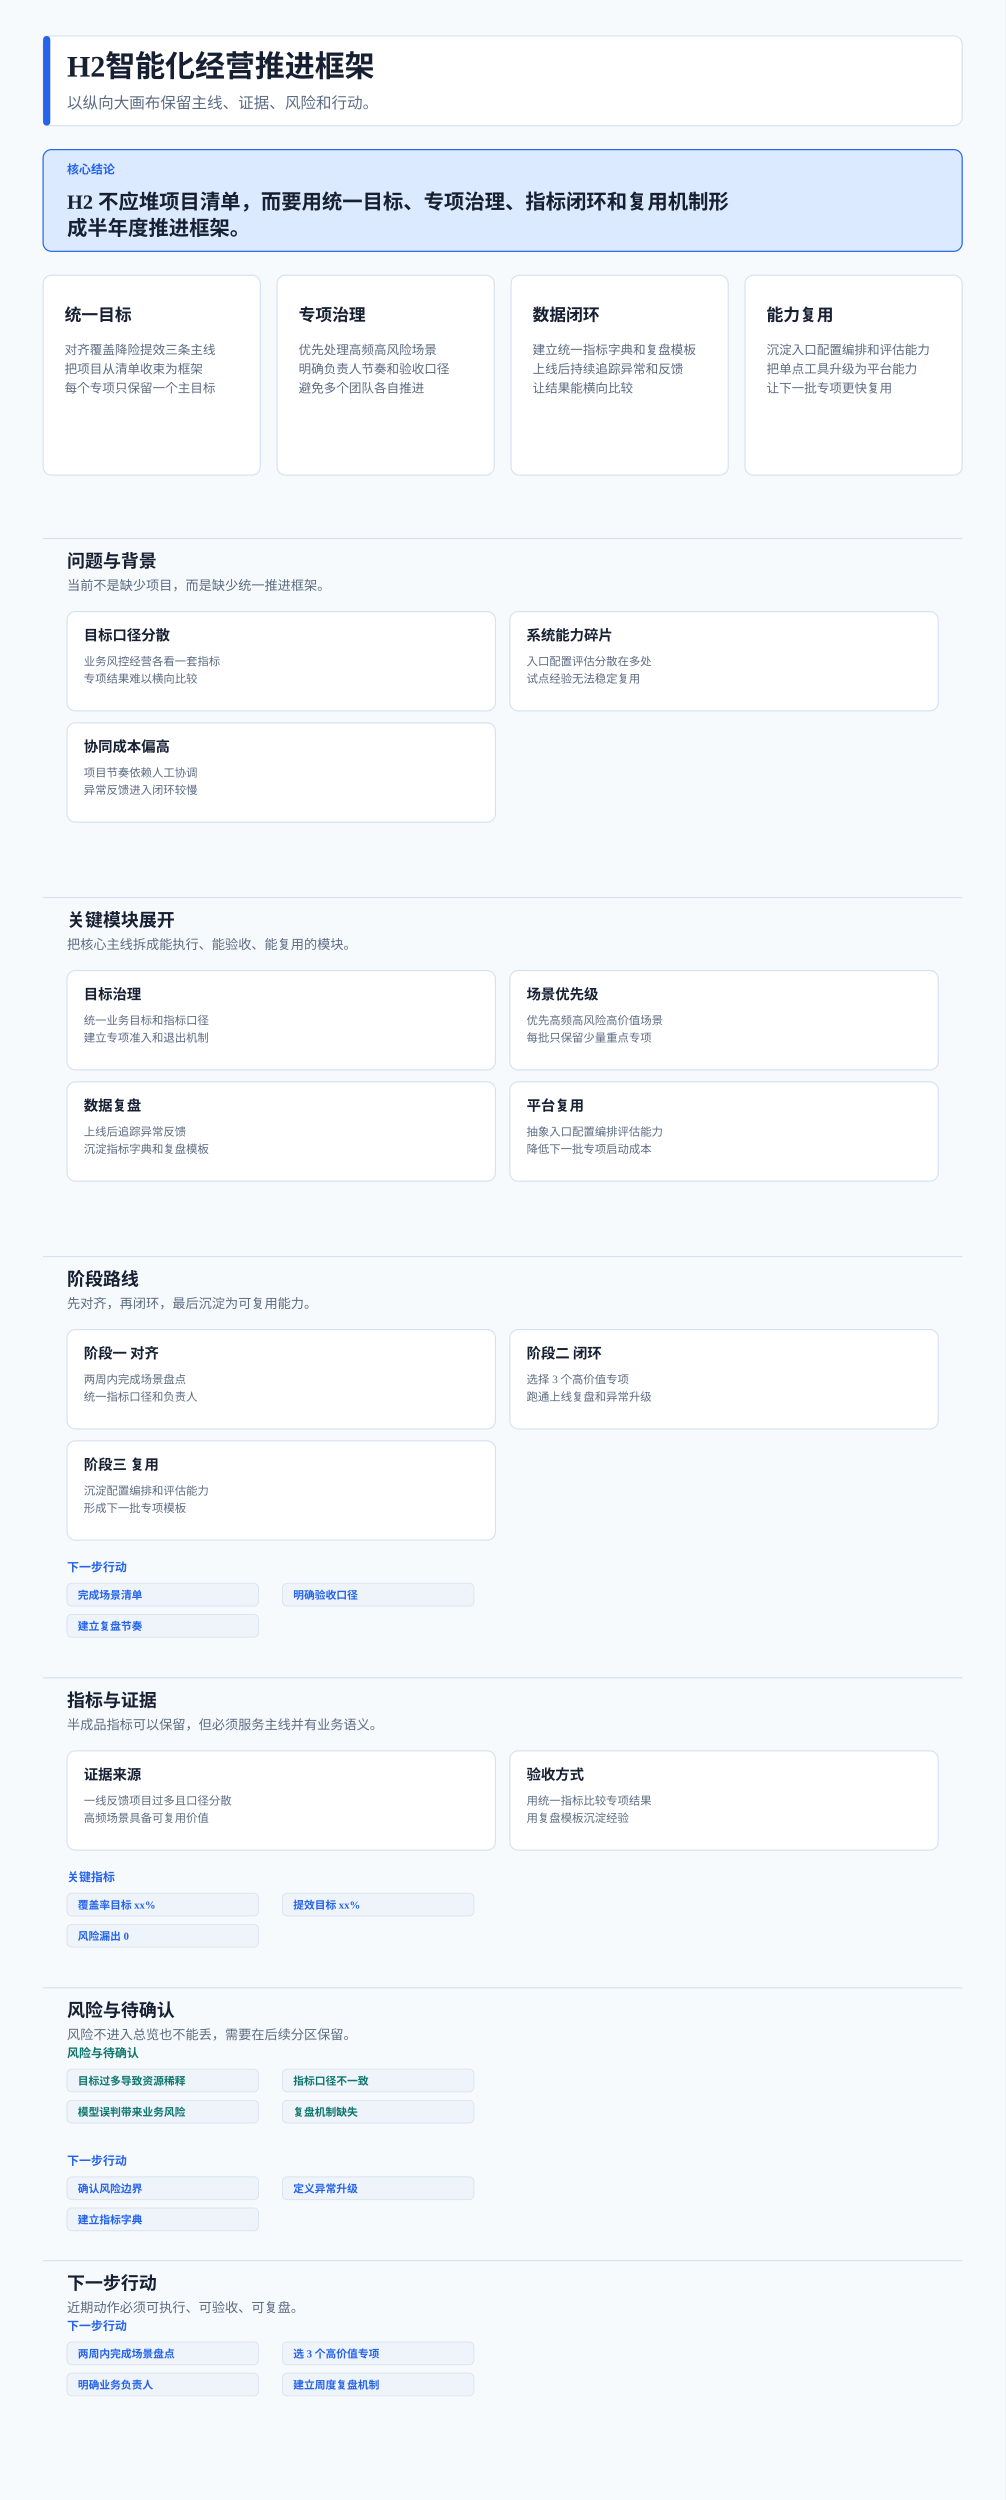
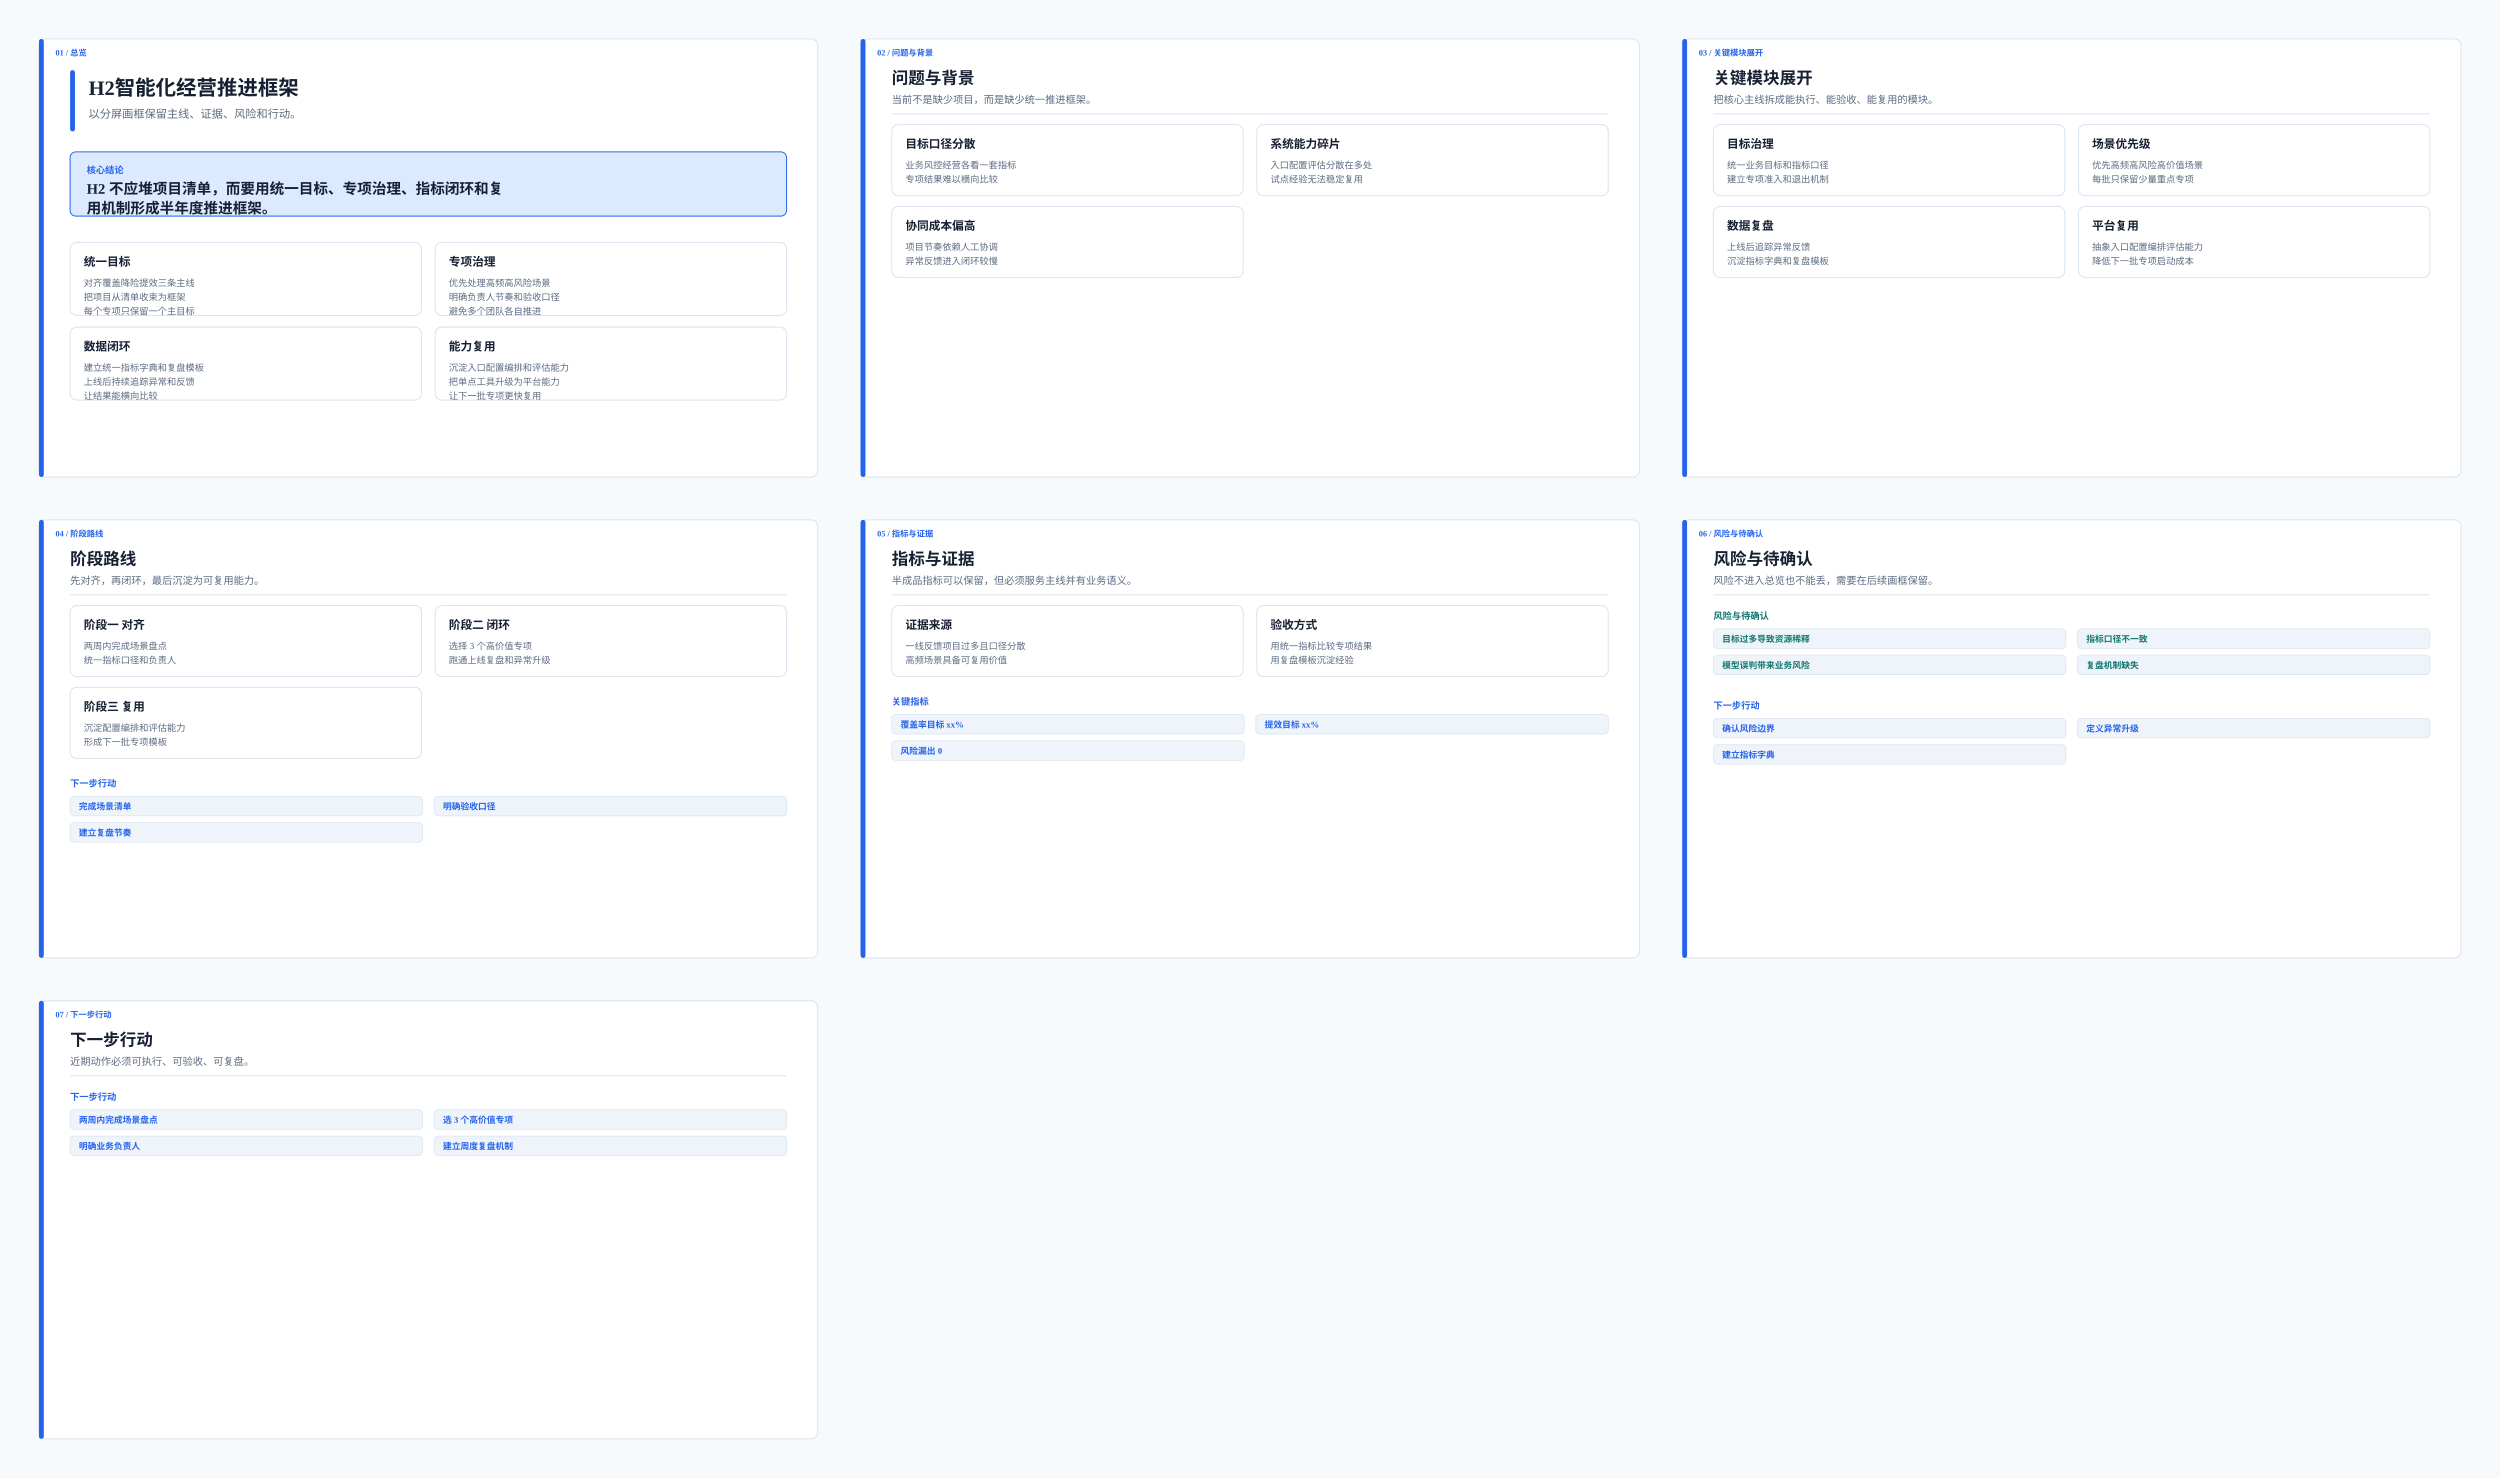
- <svg xmlns="http://www.w3.org/2000/svg" width="1680" height="4178" viewBox="0 0 1680 4178">
+ <svg xmlns="http://www.w3.org/2000/svg" width="5136" height="3036" viewBox="0 0 5136 3036">
  <defs>
    <marker id="arrow" markerWidth="12" markerHeight="12" refX="9" refY="4" orient="auto" markerUnits="strokeWidth">
      <path d="M0 0 L10 4 L0 8 z" fill="#2563EB" />
    </marker>
  </defs>
-   <rect x="0" y="0" width="1680" height="4178" fill="#F7FAFC" />
-   <rect x="72" y="60" width="1536" height="150" rx="14" fill="#FFFFFF" stroke="#D8E2EF" stroke-width="2" />
-   <rect x="72" y="60" width="12" height="150" rx="6" fill="#2563EB" />
-   <text x="112" y="128" font-size="50" fill="#172033" font-weight="700">
-     <tspan x="112" dy="0">H2智能化经营推进框架</tspan>
-   </text>
-   <text x="112" y="181" font-size="26" fill="#5C6B82" font-weight="400">
-     <tspan x="112" dy="0">以纵向大画布保留主线、证据、风险和行动。</tspan>
-   </text>
-   <rect x="72" y="250" width="1536" height="170" rx="14" fill="#DBEAFE" stroke="#2563EB" stroke-width="2" />
-   <text x="112" y="290" font-size="20" fill="#2563EB" font-weight="700">
-     <tspan x="112" dy="0">核心结论</tspan>
-   </text>
-   <text x="112" y="349" font-size="34" fill="#172033" font-weight="700">
-     <tspan x="112" dy="0">H2 不应堆项目清单，而要用统一目标、专项治理、指标闭环和复用机制形</tspan>
-     <tspan x="112" dy="44">成半年度推进框架。</tspan>
-   </text>
-   <rect x="72" y="460" width="363" height="334" rx="14" fill="#FFFFFF" stroke="#D8E2EF" stroke-width="2" />
-   <text x="108" y="536" font-size="28" fill="#172033" font-weight="700">
-     <tspan x="108" dy="0">统一目标</tspan>
-   </text>
-   <text x="108" y="592" font-size="21" fill="#5C6B82" font-weight="400">
-     <tspan x="108" dy="0">对齐覆盖降险提效三条主线</tspan>
-     <tspan x="108" dy="32">把项目从清单收束为框架</tspan>
-     <tspan x="108" dy="32">每个专项只保留一个主目标</tspan>
-   </text>
-   <rect x="463" y="460" width="363" height="334" rx="14" fill="#FFFFFF" stroke="#D8E2EF" stroke-width="2" />
-   <text x="499" y="536" font-size="28" fill="#172033" font-weight="700">
-     <tspan x="499" dy="0">专项治理</tspan>
-   </text>
-   <text x="499" y="592" font-size="21" fill="#5C6B82" font-weight="400">
-     <tspan x="499" dy="0">优先处理高频高风险场景</tspan>
-     <tspan x="499" dy="32">明确负责人节奏和验收口径</tspan>
-     <tspan x="499" dy="32">避免多个团队各自推进</tspan>
-   </text>
-   <rect x="854" y="460" width="363" height="334" rx="14" fill="#FFFFFF" stroke="#D8E2EF" stroke-width="2" />
-   <text x="890" y="536" font-size="28" fill="#172033" font-weight="700">
-     <tspan x="890" dy="0">数据闭环</tspan>
-   </text>
-   <text x="890" y="592" font-size="21" fill="#5C6B82" font-weight="400">
-     <tspan x="890" dy="0">建立统一指标字典和复盘模板</tspan>
-     <tspan x="890" dy="32">上线后持续追踪异常和反馈</tspan>
-     <tspan x="890" dy="32">让结果能横向比较</tspan>
-   </text>
-   <rect x="1245" y="460" width="363" height="334" rx="14" fill="#FFFFFF" stroke="#D8E2EF" stroke-width="2" />
-   <text x="1281" y="536" font-size="28" fill="#172033" font-weight="700">
-     <tspan x="1281" dy="0">能力复用</tspan>
-   </text>
-   <text x="1281" y="592" font-size="21" fill="#5C6B82" font-weight="400">
-     <tspan x="1281" dy="0">沉淀入口配置编排和评估能力</tspan>
-     <tspan x="1281" dy="32">把单点工具升级为平台能力</tspan>
-     <tspan x="1281" dy="32">让下一批专项更快复用</tspan>
-   </text>
-   <line x1="72" y1="900" x2="1608" y2="900" stroke="#D8E2EF" stroke-width="2" />
-   <text x="112" y="948" font-size="30" fill="#172033" font-weight="700">
-     <tspan x="112" dy="0">问题与背景</tspan>
-   </text>
-   <text x="112" y="986" font-size="22" fill="#5C6B82" font-weight="400">
-     <tspan x="112" dy="0">当前不是缺少项目，而是缺少统一推进框架。</tspan>
-   </text>
-   <rect x="112" y="1022" width="716" height="166" rx="14" fill="#FFFFFF" stroke="#D8E2EF" stroke-width="2" />
-   <text x="140" y="1070" font-size="24" fill="#172033" font-weight="700">
-     <tspan x="140" dy="0">目标口径分散</tspan>
-   </text>
-   <text x="140" y="1112" font-size="19" fill="#5C6B82" font-weight="400">
-     <tspan x="140" dy="0">业务风控经营各看一套指标</tspan>
-     <tspan x="140" dy="29">专项结果难以横向比较</tspan>
-   </text>
-   <rect x="852" y="1022" width="716" height="166" rx="14" fill="#FFFFFF" stroke="#D8E2EF" stroke-width="2" />
-   <text x="880" y="1070" font-size="24" fill="#172033" font-weight="700">
-     <tspan x="880" dy="0">系统能力碎片</tspan>
-   </text>
-   <text x="880" y="1112" font-size="19" fill="#5C6B82" font-weight="400">
-     <tspan x="880" dy="0">入口配置评估分散在多处</tspan>
-     <tspan x="880" dy="29">试点经验无法稳定复用</tspan>
-   </text>
-   <rect x="112" y="1208" width="716" height="166" rx="14" fill="#FFFFFF" stroke="#D8E2EF" stroke-width="2" />
-   <text x="140" y="1256" font-size="24" fill="#172033" font-weight="700">
-     <tspan x="140" dy="0">协同成本偏高</tspan>
-   </text>
-   <text x="140" y="1298" font-size="19" fill="#5C6B82" font-weight="400">
-     <tspan x="140" dy="0">项目节奏依赖人工协调</tspan>
-     <tspan x="140" dy="29">异常反馈进入闭环较慢</tspan>
-   </text>
-   <line x1="72" y1="1500" x2="1608" y2="1500" stroke="#D8E2EF" stroke-width="2" />
-   <text x="112" y="1548" font-size="30" fill="#172033" font-weight="700">
-     <tspan x="112" dy="0">关键模块展开</tspan>
-   </text>
-   <text x="112" y="1586" font-size="22" fill="#5C6B82" font-weight="400">
-     <tspan x="112" dy="0">把核心主线拆成能执行、能验收、能复用的模块。</tspan>
-   </text>
-   <rect x="112" y="1622" width="716" height="166" rx="14" fill="#FFFFFF" stroke="#D8E2EF" stroke-width="2" />
-   <text x="140" y="1670" font-size="24" fill="#172033" font-weight="700">
-     <tspan x="140" dy="0">目标治理</tspan>
-   </text>
-   <text x="140" y="1712" font-size="19" fill="#5C6B82" font-weight="400">
-     <tspan x="140" dy="0">统一业务目标和指标口径</tspan>
-     <tspan x="140" dy="29">建立专项准入和退出机制</tspan>
-   </text>
-   <rect x="852" y="1622" width="716" height="166" rx="14" fill="#FFFFFF" stroke="#D8E2EF" stroke-width="2" />
-   <text x="880" y="1670" font-size="24" fill="#172033" font-weight="700">
-     <tspan x="880" dy="0">场景优先级</tspan>
-   </text>
-   <text x="880" y="1712" font-size="19" fill="#5C6B82" font-weight="400">
-     <tspan x="880" dy="0">优先高频高风险高价值场景</tspan>
-     <tspan x="880" dy="29">每批只保留少量重点专项</tspan>
-   </text>
-   <rect x="112" y="1808" width="716" height="166" rx="14" fill="#FFFFFF" stroke="#D8E2EF" stroke-width="2" />
-   <text x="140" y="1856" font-size="24" fill="#172033" font-weight="700">
-     <tspan x="140" dy="0">数据复盘</tspan>
-   </text>
-   <text x="140" y="1898" font-size="19" fill="#5C6B82" font-weight="400">
-     <tspan x="140" dy="0">上线后追踪异常反馈</tspan>
-     <tspan x="140" dy="29">沉淀指标字典和复盘模板</tspan>
-   </text>
-   <rect x="852" y="1808" width="716" height="166" rx="14" fill="#FFFFFF" stroke="#D8E2EF" stroke-width="2" />
-   <text x="880" y="1856" font-size="24" fill="#172033" font-weight="700">
-     <tspan x="880" dy="0">平台复用</tspan>
-   </text>
-   <text x="880" y="1898" font-size="19" fill="#5C6B82" font-weight="400">
-     <tspan x="880" dy="0">抽象入口配置编排评估能力</tspan>
-     <tspan x="880" dy="29">降低下一批专项启动成本</tspan>
-   </text>
-   <line x1="72" y1="2100" x2="1608" y2="2100" stroke="#D8E2EF" stroke-width="2" />
-   <text x="112" y="2148" font-size="30" fill="#172033" font-weight="700">
-     <tspan x="112" dy="0">阶段路线</tspan>
-   </text>
-   <text x="112" y="2186" font-size="22" fill="#5C6B82" font-weight="400">
-     <tspan x="112" dy="0">先对齐，再闭环，最后沉淀为可复用能力。</tspan>
-   </text>
-   <rect x="112" y="2222" width="716" height="166" rx="14" fill="#FFFFFF" stroke="#D8E2EF" stroke-width="2" />
-   <text x="140" y="2270" font-size="24" fill="#172033" font-weight="700">
-     <tspan x="140" dy="0">阶段一 对齐</tspan>
-   </text>
-   <text x="140" y="2312" font-size="19" fill="#5C6B82" font-weight="400">
-     <tspan x="140" dy="0">两周内完成场景盘点</tspan>
-     <tspan x="140" dy="29">统一指标口径和负责人</tspan>
-   </text>
-   <rect x="852" y="2222" width="716" height="166" rx="14" fill="#FFFFFF" stroke="#D8E2EF" stroke-width="2" />
-   <text x="880" y="2270" font-size="24" fill="#172033" font-weight="700">
-     <tspan x="880" dy="0">阶段二 闭环</tspan>
-   </text>
-   <text x="880" y="2312" font-size="19" fill="#5C6B82" font-weight="400">
-     <tspan x="880" dy="0">选择 3 个高价值专项</tspan>
-     <tspan x="880" dy="29">跑通上线复盘和异常升级</tspan>
-   </text>
-   <rect x="112" y="2408" width="716" height="166" rx="14" fill="#FFFFFF" stroke="#D8E2EF" stroke-width="2" />
-   <text x="140" y="2456" font-size="24" fill="#172033" font-weight="700">
-     <tspan x="140" dy="0">阶段三 复用</tspan>
-   </text>
-   <text x="140" y="2498" font-size="19" fill="#5C6B82" font-weight="400">
-     <tspan x="140" dy="0">沉淀配置编排和评估能力</tspan>
-     <tspan x="140" dy="29">形成下一批专项模板</tspan>
-   </text>
-   <text x="112" y="2626" font-size="20" fill="#2563EB" font-weight="700">
-     <tspan x="112" dy="0">下一步行动</tspan>
-   </text>
-   <rect x="112" y="2646" width="320" height="38" rx="8" fill="#EEF4FA" stroke="#D8E2EF" stroke-width="1.5" />
-   <text x="130" y="2672" font-size="18" fill="#2563EB" font-weight="700">
-     <tspan x="130" dy="0">完成场景清单</tspan>
-   </text>
-   <rect x="472" y="2646" width="320" height="38" rx="8" fill="#EEF4FA" stroke="#D8E2EF" stroke-width="1.5" />
-   <text x="490" y="2672" font-size="18" fill="#2563EB" font-weight="700">
-     <tspan x="490" dy="0">明确验收口径</tspan>
-   </text>
-   <rect x="112" y="2698" width="320" height="38" rx="8" fill="#EEF4FA" stroke="#D8E2EF" stroke-width="1.5" />
-   <text x="130" y="2724" font-size="18" fill="#2563EB" font-weight="700">
-     <tspan x="130" dy="0">建立复盘节奏</tspan>
-   </text>
-   <line x1="72" y1="2804" x2="1608" y2="2804" stroke="#D8E2EF" stroke-width="2" />
-   <text x="112" y="2852" font-size="30" fill="#172033" font-weight="700">
-     <tspan x="112" dy="0">指标与证据</tspan>
-   </text>
-   <text x="112" y="2890" font-size="22" fill="#5C6B82" font-weight="400">
-     <tspan x="112" dy="0">半成品指标可以保留，但必须服务主线并有业务语义。</tspan>
-   </text>
-   <rect x="112" y="2926" width="716" height="166" rx="14" fill="#FFFFFF" stroke="#D8E2EF" stroke-width="2" />
-   <text x="140" y="2974" font-size="24" fill="#172033" font-weight="700">
-     <tspan x="140" dy="0">证据来源</tspan>
-   </text>
-   <text x="140" y="3016" font-size="19" fill="#5C6B82" font-weight="400">
-     <tspan x="140" dy="0">一线反馈项目过多且口径分散</tspan>
-     <tspan x="140" dy="29">高频场景具备可复用价值</tspan>
-   </text>
-   <rect x="852" y="2926" width="716" height="166" rx="14" fill="#FFFFFF" stroke="#D8E2EF" stroke-width="2" />
-   <text x="880" y="2974" font-size="24" fill="#172033" font-weight="700">
-     <tspan x="880" dy="0">验收方式</tspan>
-   </text>
-   <text x="880" y="3016" font-size="19" fill="#5C6B82" font-weight="400">
-     <tspan x="880" dy="0">用统一指标比较专项结果</tspan>
-     <tspan x="880" dy="29">用复盘模板沉淀经验</tspan>
-   </text>
-   <text x="112" y="3144" font-size="20" fill="#2563EB" font-weight="700">
-     <tspan x="112" dy="0">关键指标</tspan>
-   </text>
-   <rect x="112" y="3164" width="320" height="38" rx="8" fill="#EEF4FA" stroke="#D8E2EF" stroke-width="1.5" />
-   <text x="130" y="3190" font-size="18" fill="#2563EB" font-weight="700">
-     <tspan x="130" dy="0">覆盖率目标 xx%</tspan>
-   </text>
-   <rect x="472" y="3164" width="320" height="38" rx="8" fill="#EEF4FA" stroke="#D8E2EF" stroke-width="1.5" />
-   <text x="490" y="3190" font-size="18" fill="#2563EB" font-weight="700">
-     <tspan x="490" dy="0">提效目标 xx%</tspan>
-   </text>
-   <rect x="112" y="3216" width="320" height="38" rx="8" fill="#EEF4FA" stroke="#D8E2EF" stroke-width="1.5" />
-   <text x="130" y="3242" font-size="18" fill="#2563EB" font-weight="700">
-     <tspan x="130" dy="0">风险漏出 0</tspan>
-   </text>
-   <line x1="72" y1="3322" x2="1608" y2="3322" stroke="#D8E2EF" stroke-width="2" />
-   <text x="112" y="3370" font-size="30" fill="#172033" font-weight="700">
-     <tspan x="112" dy="0">风险与待确认</tspan>
-   </text>
-   <text x="112" y="3408" font-size="22" fill="#5C6B82" font-weight="400">
-     <tspan x="112" dy="0">风险不进入总览也不能丢，需要在后续分区保留。</tspan>
-   </text>
-   <text x="112" y="3438" font-size="20" fill="#0F766E" font-weight="700">
-     <tspan x="112" dy="0">风险与待确认</tspan>
-   </text>
-   <rect x="112" y="3458" width="320" height="38" rx="8" fill="#EEF4FA" stroke="#D8E2EF" stroke-width="1.5" />
-   <text x="130" y="3484" font-size="18" fill="#0F766E" font-weight="700">
-     <tspan x="130" dy="0">目标过多导致资源稀释</tspan>
-   </text>
-   <rect x="472" y="3458" width="320" height="38" rx="8" fill="#EEF4FA" stroke="#D8E2EF" stroke-width="1.5" />
-   <text x="490" y="3484" font-size="18" fill="#0F766E" font-weight="700">
-     <tspan x="490" dy="0">指标口径不一致</tspan>
-   </text>
-   <rect x="112" y="3510" width="320" height="38" rx="8" fill="#EEF4FA" stroke="#D8E2EF" stroke-width="1.5" />
-   <text x="130" y="3536" font-size="18" fill="#0F766E" font-weight="700">
-     <tspan x="130" dy="0">模型误判带来业务风险</tspan>
-   </text>
-   <rect x="472" y="3510" width="320" height="38" rx="8" fill="#EEF4FA" stroke="#D8E2EF" stroke-width="1.5" />
-   <text x="490" y="3536" font-size="18" fill="#0F766E" font-weight="700">
-     <tspan x="490" dy="0">复盘机制缺失</tspan>
-   </text>
-   <text x="112" y="3618" font-size="20" fill="#2563EB" font-weight="700">
-     <tspan x="112" dy="0">下一步行动</tspan>
-   </text>
-   <rect x="112" y="3638" width="320" height="38" rx="8" fill="#EEF4FA" stroke="#D8E2EF" stroke-width="1.5" />
-   <text x="130" y="3664" font-size="18" fill="#2563EB" font-weight="700">
-     <tspan x="130" dy="0">确认风险边界</tspan>
-   </text>
-   <rect x="472" y="3638" width="320" height="38" rx="8" fill="#EEF4FA" stroke="#D8E2EF" stroke-width="1.5" />
-   <text x="490" y="3664" font-size="18" fill="#2563EB" font-weight="700">
-     <tspan x="490" dy="0">定义异常升级</tspan>
-   </text>
-   <rect x="112" y="3690" width="320" height="38" rx="8" fill="#EEF4FA" stroke="#D8E2EF" stroke-width="1.5" />
-   <text x="130" y="3716" font-size="18" fill="#2563EB" font-weight="700">
-     <tspan x="130" dy="0">建立指标字典</tspan>
-   </text>
-   <line x1="72" y1="3778" x2="1608" y2="3778" stroke="#D8E2EF" stroke-width="2" />
-   <text x="112" y="3826" font-size="30" fill="#172033" font-weight="700">
-     <tspan x="112" dy="0">下一步行动</tspan>
-   </text>
-   <text x="112" y="3864" font-size="22" fill="#5C6B82" font-weight="400">
-     <tspan x="112" dy="0">近期动作必须可执行、可验收、可复盘。</tspan>
-   </text>
-   <text x="112" y="3894" font-size="20" fill="#2563EB" font-weight="700">
-     <tspan x="112" dy="0">下一步行动</tspan>
-   </text>
-   <rect x="112" y="3914" width="320" height="38" rx="8" fill="#EEF4FA" stroke="#D8E2EF" stroke-width="1.5" />
-   <text x="130" y="3940" font-size="18" fill="#2563EB" font-weight="700">
-     <tspan x="130" dy="0">两周内完成场景盘点</tspan>
-   </text>
-   <rect x="472" y="3914" width="320" height="38" rx="8" fill="#EEF4FA" stroke="#D8E2EF" stroke-width="1.5" />
-   <text x="490" y="3940" font-size="18" fill="#2563EB" font-weight="700">
-     <tspan x="490" dy="0">选 3 个高价值专项</tspan>
-   </text>
-   <rect x="112" y="3966" width="320" height="38" rx="8" fill="#EEF4FA" stroke="#D8E2EF" stroke-width="1.5" />
-   <text x="130" y="3992" font-size="18" fill="#2563EB" font-weight="700">
-     <tspan x="130" dy="0">明确业务负责人</tspan>
-   </text>
-   <rect x="472" y="3966" width="320" height="38" rx="8" fill="#EEF4FA" stroke="#D8E2EF" stroke-width="1.5" />
-   <text x="490" y="3992" font-size="18" fill="#2563EB" font-weight="700">
-     <tspan x="490" dy="0">建立周度复盘机制</tspan>
+   <rect x="0" y="0" width="5136" height="3036" fill="#F7FAFC" />
+   <rect x="80" y="80" width="1600" height="900" rx="14" fill="#FFFFFF" stroke="#D8E2EF" stroke-width="2" />
+   <rect x="80" y="80" width="10" height="900" rx="5" fill="#2563EB" />
+   <text x="114" y="114" font-size="17" fill="#2563EB" font-weight="700">
+     <tspan x="114" dy="0">01 / 总览</tspan>
+   </text>
+   <rect x="144" y="144" width="10" height="126" rx="5" fill="#2563EB" />
+   <text x="182" y="195" font-size="42" fill="#172033" font-weight="700">
+     <tspan x="182" dy="0">H2智能化经营推进框架</tspan>
+   </text>
+   <text x="182" y="242" font-size="23" fill="#5C6B82" font-weight="400">
+     <tspan x="182" dy="0">以分屏画框保留主线、证据、风险和行动。</tspan>
+   </text>
+   <rect x="144" y="312" width="1472" height="132" rx="12" fill="#DBEAFE" stroke="#2563EB" stroke-width="2" />
+   <text x="178" y="356" font-size="19" fill="#2563EB" font-weight="700">
+     <tspan x="178" dy="0">核心结论</tspan>
+   </text>
+   <text x="178" y="398" font-size="30" fill="#172033" font-weight="700">
+     <tspan x="178" dy="0">H2 不应堆项目清单，而要用统一目标、专项治理、指标闭环和复</tspan>
+     <tspan x="178" dy="40">用机制形成半年度推进框架。</tspan>
+   </text>
+   <rect x="144" y="498" width="722" height="150" rx="14" fill="#FFFFFF" stroke="#D8E2EF" stroke-width="2" />
+   <text x="172" y="546" font-size="24" fill="#172033" font-weight="700">
+     <tspan x="172" dy="0">统一目标</tspan>
+   </text>
+   <text x="172" y="588" font-size="19" fill="#5C6B82" font-weight="400">
+     <tspan x="172" dy="0">对齐覆盖降险提效三条主线</tspan>
+     <tspan x="172" dy="29">把项目从清单收束为框架</tspan>
+     <tspan x="172" dy="29">每个专项只保留一个主目标</tspan>
+   </text>
+   <rect x="894" y="498" width="722" height="150" rx="14" fill="#FFFFFF" stroke="#D8E2EF" stroke-width="2" />
+   <text x="922" y="546" font-size="24" fill="#172033" font-weight="700">
+     <tspan x="922" dy="0">专项治理</tspan>
+   </text>
+   <text x="922" y="588" font-size="19" fill="#5C6B82" font-weight="400">
+     <tspan x="922" dy="0">优先处理高频高风险场景</tspan>
+     <tspan x="922" dy="29">明确负责人节奏和验收口径</tspan>
+     <tspan x="922" dy="29">避免多个团队各自推进</tspan>
+   </text>
+   <rect x="144" y="672" width="722" height="150" rx="14" fill="#FFFFFF" stroke="#D8E2EF" stroke-width="2" />
+   <text x="172" y="720" font-size="24" fill="#172033" font-weight="700">
+     <tspan x="172" dy="0">数据闭环</tspan>
+   </text>
+   <text x="172" y="762" font-size="19" fill="#5C6B82" font-weight="400">
+     <tspan x="172" dy="0">建立统一指标字典和复盘模板</tspan>
+     <tspan x="172" dy="29">上线后持续追踪异常和反馈</tspan>
+     <tspan x="172" dy="29">让结果能横向比较</tspan>
+   </text>
+   <rect x="894" y="672" width="722" height="150" rx="14" fill="#FFFFFF" stroke="#D8E2EF" stroke-width="2" />
+   <text x="922" y="720" font-size="24" fill="#172033" font-weight="700">
+     <tspan x="922" dy="0">能力复用</tspan>
+   </text>
+   <text x="922" y="762" font-size="19" fill="#5C6B82" font-weight="400">
+     <tspan x="922" dy="0">沉淀入口配置编排和评估能力</tspan>
+     <tspan x="922" dy="29">把单点工具升级为平台能力</tspan>
+     <tspan x="922" dy="29">让下一批专项更快复用</tspan>
+   </text>
+   <rect x="1768" y="80" width="1600" height="900" rx="14" fill="#FFFFFF" stroke="#D8E2EF" stroke-width="2" />
+   <rect x="1768" y="80" width="10" height="900" rx="5" fill="#2563EB" />
+   <text x="1802" y="114" font-size="17" fill="#2563EB" font-weight="700">
+     <tspan x="1802" dy="0">02 / 问题与背景</tspan>
+   </text>
+   <text x="1832" y="172" font-size="34" fill="#172033" font-weight="700">
+     <tspan x="1832" dy="0">问题与背景</tspan>
+   </text>
+   <text x="1832" y="212" font-size="21" fill="#5C6B82" font-weight="400">
+     <tspan x="1832" dy="0">当前不是缺少项目，而是缺少统一推进框架。</tspan>
+   </text>
+   <line x1="1832" y1="234" x2="3304" y2="234" stroke="#D8E2EF" stroke-width="2" />
+   <rect x="1832" y="256" width="722" height="146" rx="14" fill="#FFFFFF" stroke="#D8E2EF" stroke-width="2" />
+   <text x="1860" y="304" font-size="24" fill="#172033" font-weight="700">
+     <tspan x="1860" dy="0">目标口径分散</tspan>
+   </text>
+   <text x="1860" y="346" font-size="19" fill="#5C6B82" font-weight="400">
+     <tspan x="1860" dy="0">业务风控经营各看一套指标</tspan>
+     <tspan x="1860" dy="29">专项结果难以横向比较</tspan>
+   </text>
+   <rect x="2582" y="256" width="722" height="146" rx="14" fill="#FFFFFF" stroke="#D8E2EF" stroke-width="2" />
+   <text x="2610" y="304" font-size="24" fill="#172033" font-weight="700">
+     <tspan x="2610" dy="0">系统能力碎片</tspan>
+   </text>
+   <text x="2610" y="346" font-size="19" fill="#5C6B82" font-weight="400">
+     <tspan x="2610" dy="0">入口配置评估分散在多处</tspan>
+     <tspan x="2610" dy="29">试点经验无法稳定复用</tspan>
+   </text>
+   <rect x="1832" y="424" width="722" height="146" rx="14" fill="#FFFFFF" stroke="#D8E2EF" stroke-width="2" />
+   <text x="1860" y="472" font-size="24" fill="#172033" font-weight="700">
+     <tspan x="1860" dy="0">协同成本偏高</tspan>
+   </text>
+   <text x="1860" y="514" font-size="19" fill="#5C6B82" font-weight="400">
+     <tspan x="1860" dy="0">项目节奏依赖人工协调</tspan>
+     <tspan x="1860" dy="29">异常反馈进入闭环较慢</tspan>
+   </text>
+   <rect x="3456" y="80" width="1600" height="900" rx="14" fill="#FFFFFF" stroke="#D8E2EF" stroke-width="2" />
+   <rect x="3456" y="80" width="10" height="900" rx="5" fill="#2563EB" />
+   <text x="3490" y="114" font-size="17" fill="#2563EB" font-weight="700">
+     <tspan x="3490" dy="0">03 / 关键模块展开</tspan>
+   </text>
+   <text x="3520" y="172" font-size="34" fill="#172033" font-weight="700">
+     <tspan x="3520" dy="0">关键模块展开</tspan>
+   </text>
+   <text x="3520" y="212" font-size="21" fill="#5C6B82" font-weight="400">
+     <tspan x="3520" dy="0">把核心主线拆成能执行、能验收、能复用的模块。</tspan>
+   </text>
+   <line x1="3520" y1="234" x2="4992" y2="234" stroke="#D8E2EF" stroke-width="2" />
+   <rect x="3520" y="256" width="722" height="146" rx="14" fill="#FFFFFF" stroke="#D8E2EF" stroke-width="2" />
+   <text x="3548" y="304" font-size="24" fill="#172033" font-weight="700">
+     <tspan x="3548" dy="0">目标治理</tspan>
+   </text>
+   <text x="3548" y="346" font-size="19" fill="#5C6B82" font-weight="400">
+     <tspan x="3548" dy="0">统一业务目标和指标口径</tspan>
+     <tspan x="3548" dy="29">建立专项准入和退出机制</tspan>
+   </text>
+   <rect x="4270" y="256" width="722" height="146" rx="14" fill="#FFFFFF" stroke="#D8E2EF" stroke-width="2" />
+   <text x="4298" y="304" font-size="24" fill="#172033" font-weight="700">
+     <tspan x="4298" dy="0">场景优先级</tspan>
+   </text>
+   <text x="4298" y="346" font-size="19" fill="#5C6B82" font-weight="400">
+     <tspan x="4298" dy="0">优先高频高风险高价值场景</tspan>
+     <tspan x="4298" dy="29">每批只保留少量重点专项</tspan>
+   </text>
+   <rect x="3520" y="424" width="722" height="146" rx="14" fill="#FFFFFF" stroke="#D8E2EF" stroke-width="2" />
+   <text x="3548" y="472" font-size="24" fill="#172033" font-weight="700">
+     <tspan x="3548" dy="0">数据复盘</tspan>
+   </text>
+   <text x="3548" y="514" font-size="19" fill="#5C6B82" font-weight="400">
+     <tspan x="3548" dy="0">上线后追踪异常反馈</tspan>
+     <tspan x="3548" dy="29">沉淀指标字典和复盘模板</tspan>
+   </text>
+   <rect x="4270" y="424" width="722" height="146" rx="14" fill="#FFFFFF" stroke="#D8E2EF" stroke-width="2" />
+   <text x="4298" y="472" font-size="24" fill="#172033" font-weight="700">
+     <tspan x="4298" dy="0">平台复用</tspan>
+   </text>
+   <text x="4298" y="514" font-size="19" fill="#5C6B82" font-weight="400">
+     <tspan x="4298" dy="0">抽象入口配置编排评估能力</tspan>
+     <tspan x="4298" dy="29">降低下一批专项启动成本</tspan>
+   </text>
+   <rect x="80" y="1068" width="1600" height="900" rx="14" fill="#FFFFFF" stroke="#D8E2EF" stroke-width="2" />
+   <rect x="80" y="1068" width="10" height="900" rx="5" fill="#2563EB" />
+   <text x="114" y="1102" font-size="17" fill="#2563EB" font-weight="700">
+     <tspan x="114" dy="0">04 / 阶段路线</tspan>
+   </text>
+   <text x="144" y="1160" font-size="34" fill="#172033" font-weight="700">
+     <tspan x="144" dy="0">阶段路线</tspan>
+   </text>
+   <text x="144" y="1200" font-size="21" fill="#5C6B82" font-weight="400">
+     <tspan x="144" dy="0">先对齐，再闭环，最后沉淀为可复用能力。</tspan>
+   </text>
+   <line x1="144" y1="1222" x2="1616" y2="1222" stroke="#D8E2EF" stroke-width="2" />
+   <rect x="144" y="1244" width="722" height="146" rx="14" fill="#FFFFFF" stroke="#D8E2EF" stroke-width="2" />
+   <text x="172" y="1292" font-size="24" fill="#172033" font-weight="700">
+     <tspan x="172" dy="0">阶段一 对齐</tspan>
+   </text>
+   <text x="172" y="1334" font-size="19" fill="#5C6B82" font-weight="400">
+     <tspan x="172" dy="0">两周内完成场景盘点</tspan>
+     <tspan x="172" dy="29">统一指标口径和负责人</tspan>
+   </text>
+   <rect x="894" y="1244" width="722" height="146" rx="14" fill="#FFFFFF" stroke="#D8E2EF" stroke-width="2" />
+   <text x="922" y="1292" font-size="24" fill="#172033" font-weight="700">
+     <tspan x="922" dy="0">阶段二 闭环</tspan>
+   </text>
+   <text x="922" y="1334" font-size="19" fill="#5C6B82" font-weight="400">
+     <tspan x="922" dy="0">选择 3 个高价值专项</tspan>
+     <tspan x="922" dy="29">跑通上线复盘和异常升级</tspan>
+   </text>
+   <rect x="144" y="1412" width="722" height="146" rx="14" fill="#FFFFFF" stroke="#D8E2EF" stroke-width="2" />
+   <text x="172" y="1460" font-size="24" fill="#172033" font-weight="700">
+     <tspan x="172" dy="0">阶段三 复用</tspan>
+   </text>
+   <text x="172" y="1502" font-size="19" fill="#5C6B82" font-weight="400">
+     <tspan x="172" dy="0">沉淀配置编排和评估能力</tspan>
+     <tspan x="172" dy="29">形成下一批专项模板</tspan>
+   </text>
+   <text x="144" y="1616" font-size="19" fill="#2563EB" font-weight="700">
+     <tspan x="144" dy="0">下一步行动</tspan>
+   </text>
+   <rect x="144" y="1636" width="724" height="40" rx="8" fill="#EEF4FA" stroke="#D8E2EF" stroke-width="1.5" />
+   <text x="162" y="1663" font-size="18" fill="#2563EB" font-weight="700">
+     <tspan x="162" dy="0">完成场景清单</tspan>
+   </text>
+   <rect x="892" y="1636" width="724" height="40" rx="8" fill="#EEF4FA" stroke="#D8E2EF" stroke-width="1.5" />
+   <text x="910" y="1663" font-size="18" fill="#2563EB" font-weight="700">
+     <tspan x="910" dy="0">明确验收口径</tspan>
+   </text>
+   <rect x="144" y="1690" width="724" height="40" rx="8" fill="#EEF4FA" stroke="#D8E2EF" stroke-width="1.5" />
+   <text x="162" y="1717" font-size="18" fill="#2563EB" font-weight="700">
+     <tspan x="162" dy="0">建立复盘节奏</tspan>
+   </text>
+   <rect x="1768" y="1068" width="1600" height="900" rx="14" fill="#FFFFFF" stroke="#D8E2EF" stroke-width="2" />
+   <rect x="1768" y="1068" width="10" height="900" rx="5" fill="#2563EB" />
+   <text x="1802" y="1102" font-size="17" fill="#2563EB" font-weight="700">
+     <tspan x="1802" dy="0">05 / 指标与证据</tspan>
+   </text>
+   <text x="1832" y="1160" font-size="34" fill="#172033" font-weight="700">
+     <tspan x="1832" dy="0">指标与证据</tspan>
+   </text>
+   <text x="1832" y="1200" font-size="21" fill="#5C6B82" font-weight="400">
+     <tspan x="1832" dy="0">半成品指标可以保留，但必须服务主线并有业务语义。</tspan>
+   </text>
+   <line x1="1832" y1="1222" x2="3304" y2="1222" stroke="#D8E2EF" stroke-width="2" />
+   <rect x="1832" y="1244" width="722" height="146" rx="14" fill="#FFFFFF" stroke="#D8E2EF" stroke-width="2" />
+   <text x="1860" y="1292" font-size="24" fill="#172033" font-weight="700">
+     <tspan x="1860" dy="0">证据来源</tspan>
+   </text>
+   <text x="1860" y="1334" font-size="19" fill="#5C6B82" font-weight="400">
+     <tspan x="1860" dy="0">一线反馈项目过多且口径分散</tspan>
+     <tspan x="1860" dy="29">高频场景具备可复用价值</tspan>
+   </text>
+   <rect x="2582" y="1244" width="722" height="146" rx="14" fill="#FFFFFF" stroke="#D8E2EF" stroke-width="2" />
+   <text x="2610" y="1292" font-size="24" fill="#172033" font-weight="700">
+     <tspan x="2610" dy="0">验收方式</tspan>
+   </text>
+   <text x="2610" y="1334" font-size="19" fill="#5C6B82" font-weight="400">
+     <tspan x="2610" dy="0">用统一指标比较专项结果</tspan>
+     <tspan x="2610" dy="29">用复盘模板沉淀经验</tspan>
+   </text>
+   <text x="1832" y="1448" font-size="19" fill="#2563EB" font-weight="700">
+     <tspan x="1832" dy="0">关键指标</tspan>
+   </text>
+   <rect x="1832" y="1468" width="724" height="40" rx="8" fill="#EEF4FA" stroke="#D8E2EF" stroke-width="1.5" />
+   <text x="1850" y="1495" font-size="18" fill="#2563EB" font-weight="700">
+     <tspan x="1850" dy="0">覆盖率目标 xx%</tspan>
+   </text>
+   <rect x="2580" y="1468" width="724" height="40" rx="8" fill="#EEF4FA" stroke="#D8E2EF" stroke-width="1.5" />
+   <text x="2598" y="1495" font-size="18" fill="#2563EB" font-weight="700">
+     <tspan x="2598" dy="0">提效目标 xx%</tspan>
+   </text>
+   <rect x="1832" y="1522" width="724" height="40" rx="8" fill="#EEF4FA" stroke="#D8E2EF" stroke-width="1.5" />
+   <text x="1850" y="1549" font-size="18" fill="#2563EB" font-weight="700">
+     <tspan x="1850" dy="0">风险漏出 0</tspan>
+   </text>
+   <rect x="3456" y="1068" width="1600" height="900" rx="14" fill="#FFFFFF" stroke="#D8E2EF" stroke-width="2" />
+   <rect x="3456" y="1068" width="10" height="900" rx="5" fill="#2563EB" />
+   <text x="3490" y="1102" font-size="17" fill="#2563EB" font-weight="700">
+     <tspan x="3490" dy="0">06 / 风险与待确认</tspan>
+   </text>
+   <text x="3520" y="1160" font-size="34" fill="#172033" font-weight="700">
+     <tspan x="3520" dy="0">风险与待确认</tspan>
+   </text>
+   <text x="3520" y="1200" font-size="21" fill="#5C6B82" font-weight="400">
+     <tspan x="3520" dy="0">风险不进入总览也不能丢，需要在后续画框保留。</tspan>
+   </text>
+   <line x1="3520" y1="1222" x2="4992" y2="1222" stroke="#D8E2EF" stroke-width="2" />
+   <text x="3520" y="1272" font-size="19" fill="#0F766E" font-weight="700">
+     <tspan x="3520" dy="0">风险与待确认</tspan>
+   </text>
+   <rect x="3520" y="1292" width="724" height="40" rx="8" fill="#EEF4FA" stroke="#D8E2EF" stroke-width="1.5" />
+   <text x="3538" y="1319" font-size="18" fill="#0F766E" font-weight="700">
+     <tspan x="3538" dy="0">目标过多导致资源稀释</tspan>
+   </text>
+   <rect x="4268" y="1292" width="724" height="40" rx="8" fill="#EEF4FA" stroke="#D8E2EF" stroke-width="1.5" />
+   <text x="4286" y="1319" font-size="18" fill="#0F766E" font-weight="700">
+     <tspan x="4286" dy="0">指标口径不一致</tspan>
+   </text>
+   <rect x="3520" y="1346" width="724" height="40" rx="8" fill="#EEF4FA" stroke="#D8E2EF" stroke-width="1.5" />
+   <text x="3538" y="1373" font-size="18" fill="#0F766E" font-weight="700">
+     <tspan x="3538" dy="0">模型误判带来业务风险</tspan>
+   </text>
+   <rect x="4268" y="1346" width="724" height="40" rx="8" fill="#EEF4FA" stroke="#D8E2EF" stroke-width="1.5" />
+   <text x="4286" y="1373" font-size="18" fill="#0F766E" font-weight="700">
+     <tspan x="4286" dy="0">复盘机制缺失</tspan>
+   </text>
+   <text x="3520" y="1456" font-size="19" fill="#2563EB" font-weight="700">
+     <tspan x="3520" dy="0">下一步行动</tspan>
+   </text>
+   <rect x="3520" y="1476" width="724" height="40" rx="8" fill="#EEF4FA" stroke="#D8E2EF" stroke-width="1.5" />
+   <text x="3538" y="1503" font-size="18" fill="#2563EB" font-weight="700">
+     <tspan x="3538" dy="0">确认风险边界</tspan>
+   </text>
+   <rect x="4268" y="1476" width="724" height="40" rx="8" fill="#EEF4FA" stroke="#D8E2EF" stroke-width="1.5" />
+   <text x="4286" y="1503" font-size="18" fill="#2563EB" font-weight="700">
+     <tspan x="4286" dy="0">定义异常升级</tspan>
+   </text>
+   <rect x="3520" y="1530" width="724" height="40" rx="8" fill="#EEF4FA" stroke="#D8E2EF" stroke-width="1.5" />
+   <text x="3538" y="1557" font-size="18" fill="#2563EB" font-weight="700">
+     <tspan x="3538" dy="0">建立指标字典</tspan>
+   </text>
+   <rect x="80" y="2056" width="1600" height="900" rx="14" fill="#FFFFFF" stroke="#D8E2EF" stroke-width="2" />
+   <rect x="80" y="2056" width="10" height="900" rx="5" fill="#2563EB" />
+   <text x="114" y="2090" font-size="17" fill="#2563EB" font-weight="700">
+     <tspan x="114" dy="0">07 / 下一步行动</tspan>
+   </text>
+   <text x="144" y="2148" font-size="34" fill="#172033" font-weight="700">
+     <tspan x="144" dy="0">下一步行动</tspan>
+   </text>
+   <text x="144" y="2188" font-size="21" fill="#5C6B82" font-weight="400">
+     <tspan x="144" dy="0">近期动作必须可执行、可验收、可复盘。</tspan>
+   </text>
+   <line x1="144" y1="2210" x2="1616" y2="2210" stroke="#D8E2EF" stroke-width="2" />
+   <text x="144" y="2260" font-size="19" fill="#2563EB" font-weight="700">
+     <tspan x="144" dy="0">下一步行动</tspan>
+   </text>
+   <rect x="144" y="2280" width="724" height="40" rx="8" fill="#EEF4FA" stroke="#D8E2EF" stroke-width="1.5" />
+   <text x="162" y="2307" font-size="18" fill="#2563EB" font-weight="700">
+     <tspan x="162" dy="0">两周内完成场景盘点</tspan>
+   </text>
+   <rect x="892" y="2280" width="724" height="40" rx="8" fill="#EEF4FA" stroke="#D8E2EF" stroke-width="1.5" />
+   <text x="910" y="2307" font-size="18" fill="#2563EB" font-weight="700">
+     <tspan x="910" dy="0">选 3 个高价值专项</tspan>
+   </text>
+   <rect x="144" y="2334" width="724" height="40" rx="8" fill="#EEF4FA" stroke="#D8E2EF" stroke-width="1.5" />
+   <text x="162" y="2361" font-size="18" fill="#2563EB" font-weight="700">
+     <tspan x="162" dy="0">明确业务负责人</tspan>
+   </text>
+   <rect x="892" y="2334" width="724" height="40" rx="8" fill="#EEF4FA" stroke="#D8E2EF" stroke-width="1.5" />
+   <text x="910" y="2361" font-size="18" fill="#2563EB" font-weight="700">
+     <tspan x="910" dy="0">建立周度复盘机制</tspan>
  </text>
</svg>
